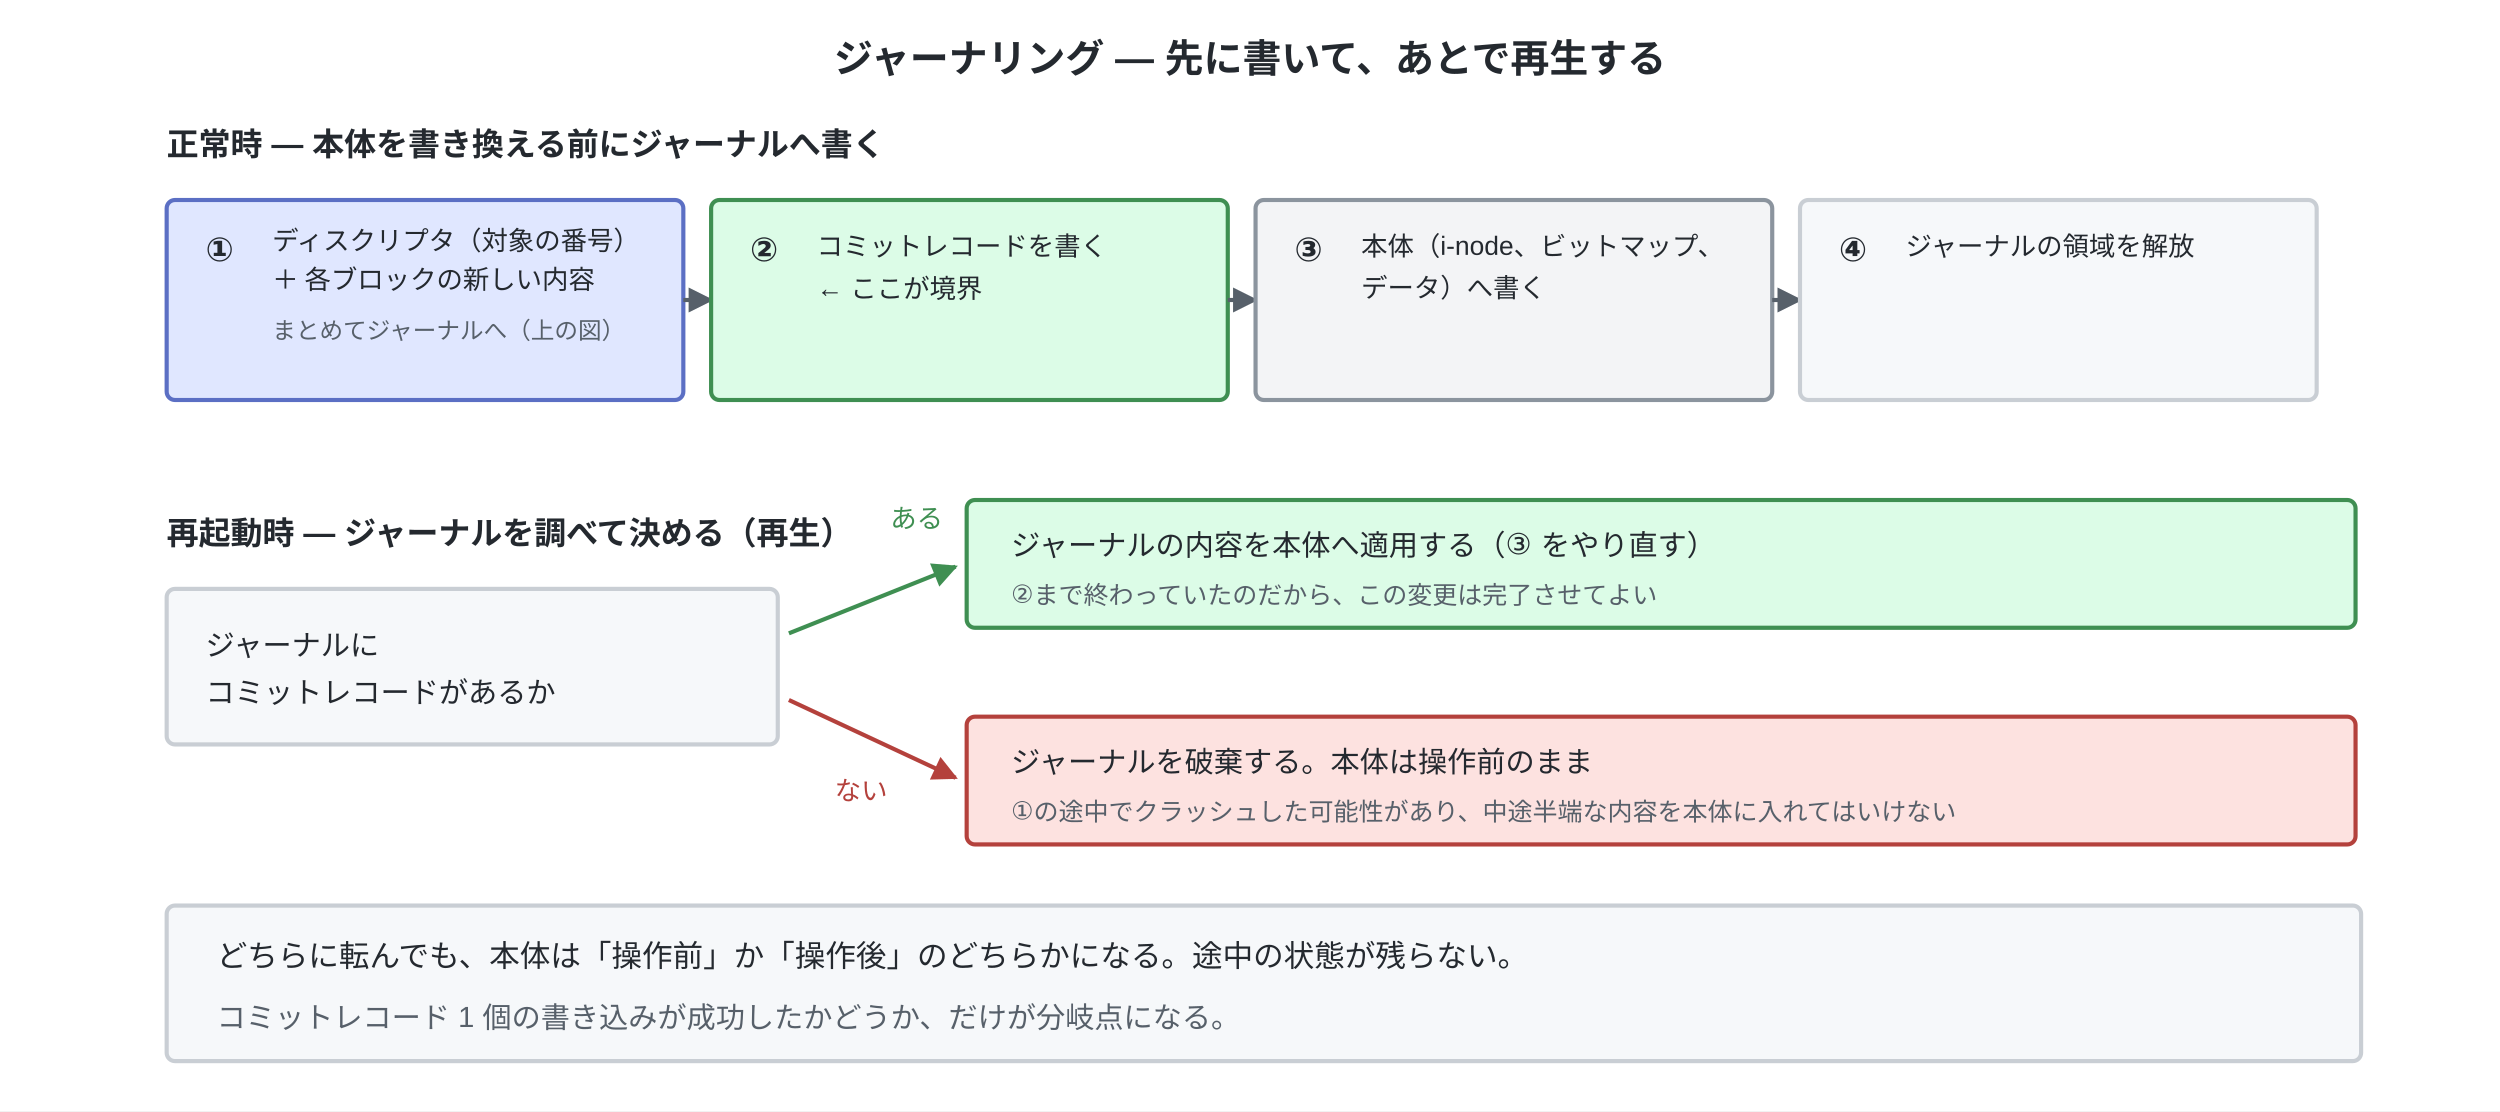
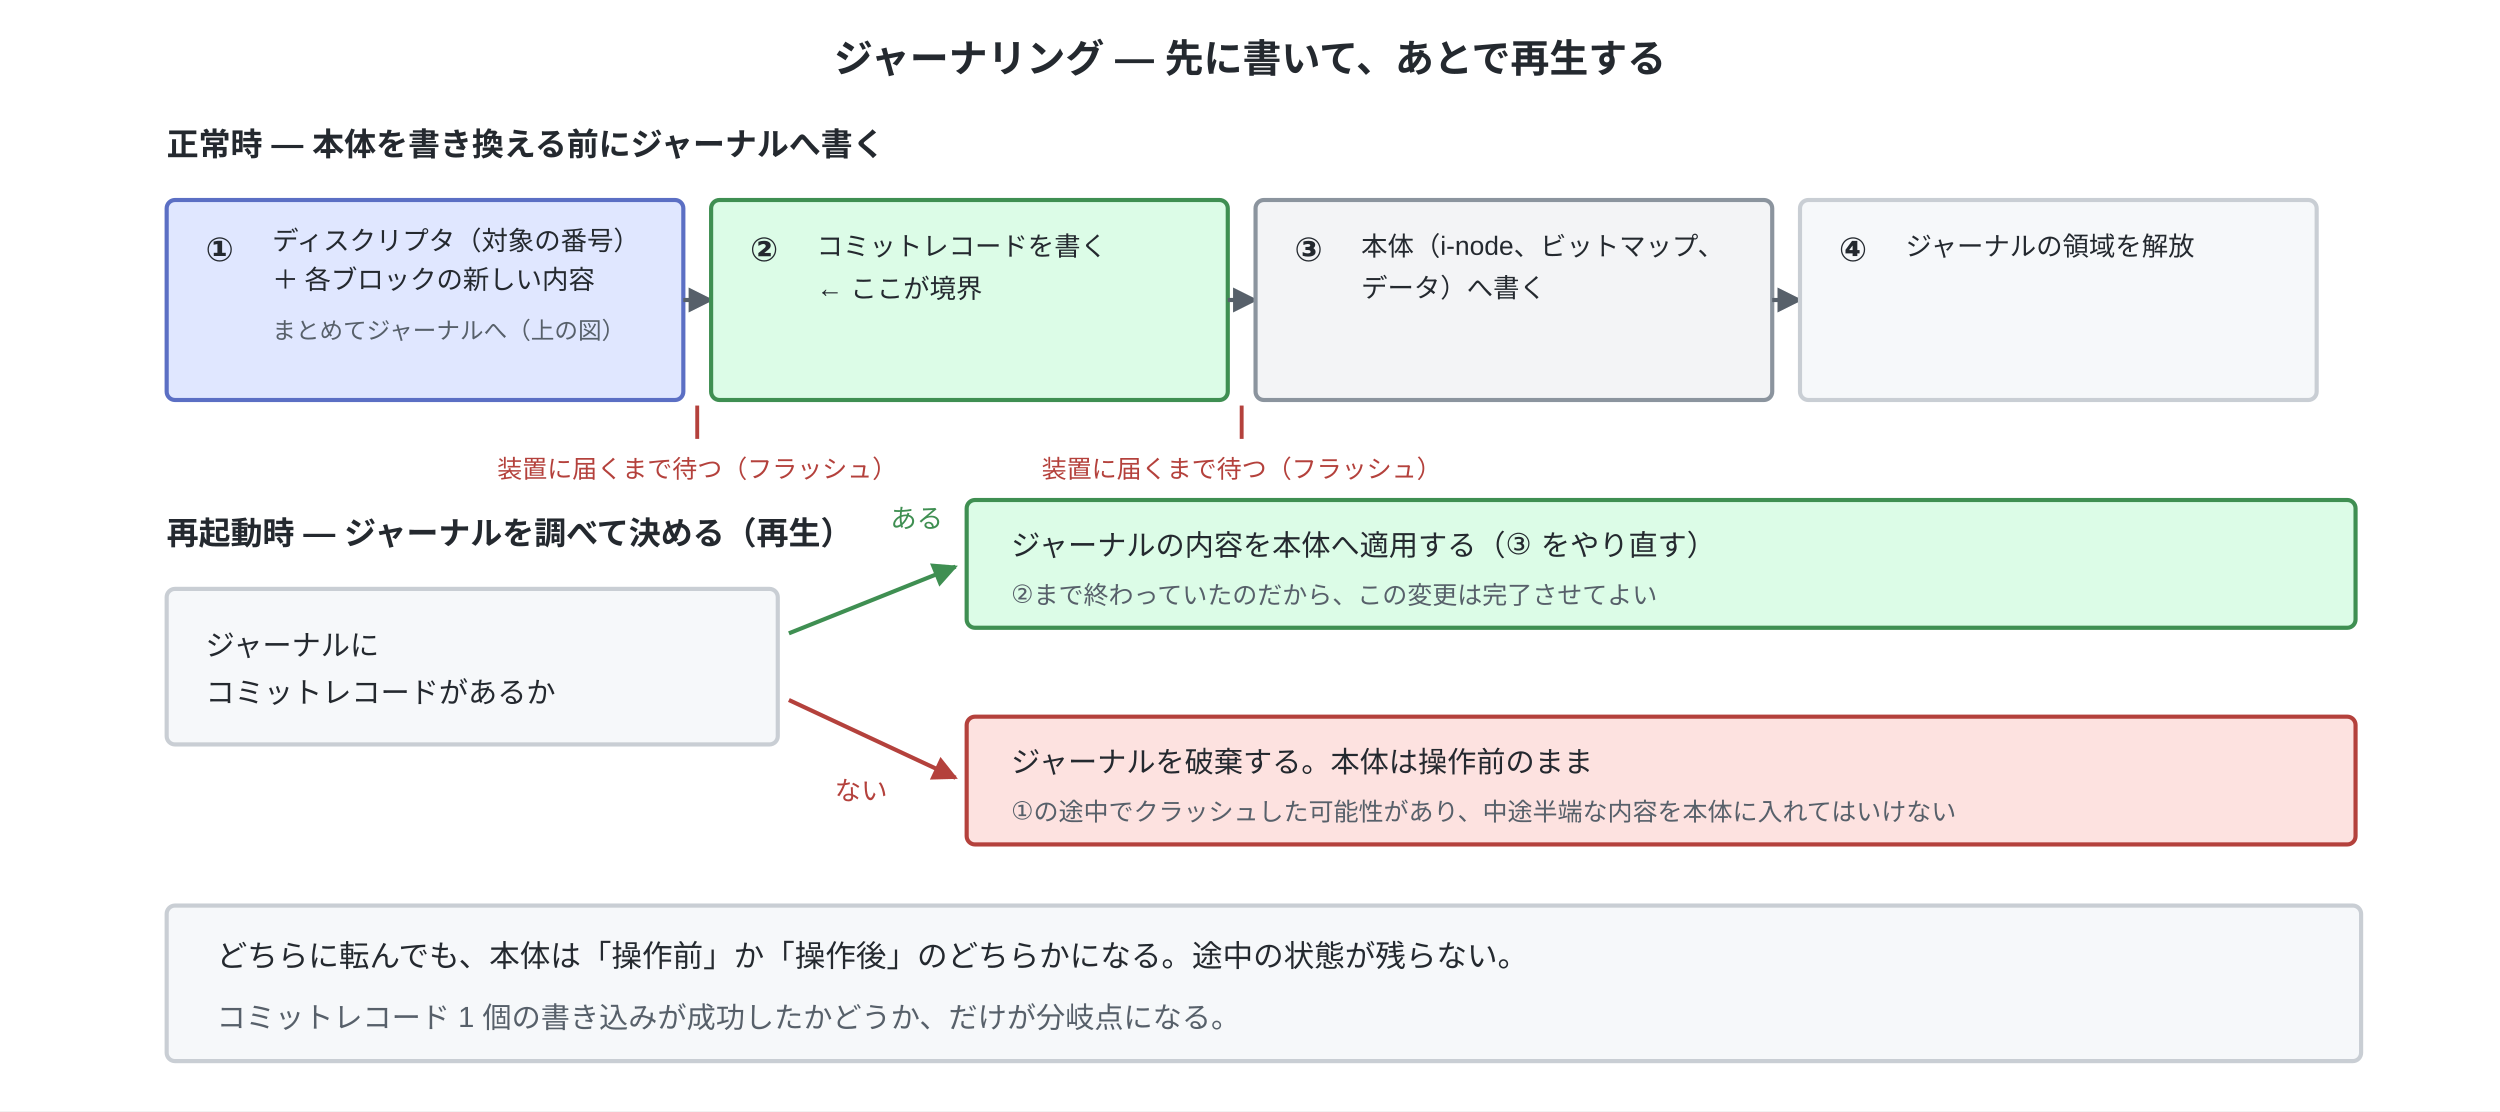
<svg xmlns="http://www.w3.org/2000/svg" width="900" height="400" viewBox="0 0 900 400" role="img" font-family="Helvetica Neue, Arial, Hiragino Sans, Noto Sans JP, sans-serif">
  <rect x="0" y="0" width="900" height="400" fill="#ffffff" />
  <defs>
    <marker id="a" viewBox="0 0 10 10" refX="9" refY="5" markerWidth="6" markerHeight="6" orient="auto-start-reverse">
      <path d="M 0 0 L 10 5 L 0 10 z" fill="#57606a" />
    </marker>
    <marker id="g" viewBox="0 0 10 10" refX="9" refY="5" markerWidth="6" markerHeight="6" orient="auto-start-reverse">
      <path d="M 0 0 L 10 5 L 0 10 z" fill="#3f8f52" />
    </marker>
    <marker id="r" viewBox="0 0 10 10" refX="9" refY="5" markerWidth="6" markerHeight="6" orient="auto-start-reverse">
      <path d="M 0 0 L 10 5 L 0 10 z" fill="#b4413c" />
    </marker>
  </defs>
  <text x="450.0" y="26" font-size="14" fill="#24292f" text-anchor="middle" font-family="Helvetica Neue, Arial, Hiragino Sans, Noto Sans JP, sans-serif" font-weight="bold">ジャーナリング — 先に書いて、あとで再生する</text>
  <text x="60" y="56" font-size="11.5" fill="#24292f" text-anchor="start" font-family="Helvetica Neue, Arial, Hiragino Sans, Noto Sans JP, sans-serif" font-weight="bold">正常時 — 本体を書き換える前にジャーナルへ書く</text>
  <rect x="60" y="72" width="186" height="72" rx="3" fill="#e0e7ff" stroke="#5b6fc4" stroke-width="1.5" />
  <text x="74" y="94" font-size="12" fill="#24292f" text-anchor="start" font-family="Helvetica Neue, Arial, Hiragino Sans, Noto Sans JP, sans-serif" font-weight="bold">①</text>
  <text x="98" y="90" font-size="9.5" fill="#24292f" text-anchor="start" font-family="Helvetica Neue, Arial, Hiragino Sans, Noto Sans JP, sans-serif" font-weight="normal">ディスクリプタ（対象の番号）</text>
  <text x="98" y="104" font-size="9.5" fill="#24292f" text-anchor="start" font-family="Helvetica Neue, Arial, Hiragino Sans, Noto Sans JP, sans-serif" font-weight="normal">＋ 各ブロックの新しい内容</text>
  <text x="98" y="122" font-size="8.5" fill="#57606a" text-anchor="start" font-family="Helvetica Neue, Arial, Hiragino Sans, Noto Sans JP, sans-serif" font-weight="normal">まとめてジャーナルへ（上の図）</text>
  <path d="M 246 108 L 256 108" stroke="#57606a" stroke-width="1.5" fill="none" marker-end="url(#a)" />
  <rect x="256" y="72" width="186" height="72" rx="3" fill="#dcfce7" stroke="#3f8f52" stroke-width="1.5" />
  <text x="270" y="94" font-size="12" fill="#24292f" text-anchor="start" font-family="Helvetica Neue, Arial, Hiragino Sans, Noto Sans JP, sans-serif" font-weight="bold">②</text>
  <text x="294" y="92" font-size="9.5" fill="#24292f" text-anchor="start" font-family="Helvetica Neue, Arial, Hiragino Sans, Noto Sans JP, sans-serif" font-weight="normal">コミットレコードを書く</text>
  <text x="294" y="107" font-size="9.5" fill="#24292f" text-anchor="start" font-family="Helvetica Neue, Arial, Hiragino Sans, Noto Sans JP, sans-serif" font-weight="normal">← ここが境界</text>
  <path d="M 442 108 L 452 108" stroke="#57606a" stroke-width="1.5" fill="none" marker-end="url(#a)" />
  <rect x="452" y="72" width="186" height="72" rx="3" fill="#f3f4f6" stroke="#8b949e" stroke-width="1.5" />
  <text x="466" y="94" font-size="12" fill="#24292f" text-anchor="start" font-family="Helvetica Neue, Arial, Hiragino Sans, Noto Sans JP, sans-serif" font-weight="bold">③</text>
  <text x="490" y="92" font-size="9.5" fill="#24292f" text-anchor="start" font-family="Helvetica Neue, Arial, Hiragino Sans, Noto Sans JP, sans-serif" font-weight="normal">本体（i-node、ビットマップ、</text>
  <text x="490" y="107" font-size="9.5" fill="#24292f" text-anchor="start" font-family="Helvetica Neue, Arial, Hiragino Sans, Noto Sans JP, sans-serif" font-weight="normal">データ）へ書く</text>
  <path d="M 638 108 L 648 108" stroke="#57606a" stroke-width="1.5" fill="none" marker-end="url(#a)" />
  <rect x="648" y="72" width="186" height="72" rx="3" fill="#f6f8fa" stroke="#c9ced4" stroke-width="1.5" />
  <text x="662" y="94" font-size="12" fill="#24292f" text-anchor="start" font-family="Helvetica Neue, Arial, Hiragino Sans, Noto Sans JP, sans-serif" font-weight="bold">④</text>
  <text x="686" y="92" font-size="9.5" fill="#24292f" text-anchor="start" font-family="Helvetica Neue, Arial, Hiragino Sans, Noto Sans JP, sans-serif" font-weight="normal">ジャーナルの領域を解放</text>
  <text x="60" y="196" font-size="11.5" fill="#24292f" text-anchor="start" font-family="Helvetica Neue, Arial, Hiragino Sans, Noto Sans JP, sans-serif" font-weight="bold">再起動時 — ジャーナルを調べて決める（再生）</text>
  <rect x="60" y="212" width="220" height="56" rx="3" fill="#f6f8fa" stroke="#c9ced4" stroke-width="1.5" />
  <text x="74" y="236" font-size="10.5" fill="#24292f" text-anchor="start" font-family="Helvetica Neue, Arial, Hiragino Sans, Noto Sans JP, sans-serif" font-weight="normal">ジャーナルに</text>
  <text x="74" y="253" font-size="10.5" fill="#24292f" text-anchor="start" font-family="Helvetica Neue, Arial, Hiragino Sans, Noto Sans JP, sans-serif" font-weight="normal">コミットレコードがあるか</text>
  <path d="M 284 228 L 344 204" stroke="#3f8f52" stroke-width="1.5" fill="none" marker-end="url(#g)" />
  <text x="330" y="190" font-size="9.5" fill="#3f8f52" text-anchor="middle" font-family="Helvetica Neue, Arial, Hiragino Sans, Noto Sans JP, sans-serif" font-weight="normal">ある</text>
  <rect x="348" y="180" width="500" height="46" rx="3" fill="#dcfce7" stroke="#3f8f52" stroke-width="1.5" />
  <text x="364" y="200" font-size="10.5" fill="#24292f" text-anchor="start" font-family="Helvetica Neue, Arial, Hiragino Sans, Noto Sans JP, sans-serif" font-weight="normal">ジャーナルの内容を本体へ適用する（③ をやり直す）</text>
  <text x="364" y="217" font-size="9" fill="#57606a" text-anchor="start" font-family="Helvetica Neue, Arial, Hiragino Sans, Noto Sans JP, sans-serif" font-weight="normal">②まで終わっていたのだから、この変更は完了させてよい</text>
  <path d="M 284 252 L 344 280" stroke="#b4413c" stroke-width="1.5" fill="none" marker-end="url(#r)" />
  <text x="310" y="288" font-size="9.5" fill="#b4413c" text-anchor="middle" font-family="Helvetica Neue, Arial, Hiragino Sans, Noto Sans JP, sans-serif" font-weight="normal">ない</text>
  <rect x="348" y="258" width="500" height="46" rx="3" fill="#fde2e0" stroke="#b4413c" stroke-width="1.5" />
  <text x="364" y="278" font-size="10.5" fill="#24292f" text-anchor="start" font-family="Helvetica Neue, Arial, Hiragino Sans, Noto Sans JP, sans-serif" font-weight="normal">ジャーナルを破棄する。本体は操作前のまま</text>
  <text x="364" y="295" font-size="9" fill="#57606a" text-anchor="start" font-family="Helvetica Neue, Arial, Hiragino Sans, Noto Sans JP, sans-serif" font-weight="normal">①の途中でクラッシュした可能性があり、中途半端な内容を本体に入れてはいけない</text>
  <rect x="60" y="326" width="790" height="56" rx="3" fill="#f6f8fa" stroke="#c9ced4" stroke-width="1.5" />
  <text x="78" y="348" font-size="11" fill="#24292f" text-anchor="start" font-family="Helvetica Neue, Arial, Hiragino Sans, Noto Sans JP, sans-serif" font-weight="normal">どちらに転んでも、本体は「操作前」か「操作後」のどちらかになる。途中の状態が残らない。</text>
  <text x="78" y="370" font-size="10.5" fill="#57606a" text-anchor="start" font-family="Helvetica Neue, Arial, Hiragino Sans, Noto Sans JP, sans-serif" font-weight="normal">コミットレコード 1 個の書き込みが成功したかどうか、だけが分岐点になる。</text>
+   <line x1="251" y1="146" x2="251" y2="158" stroke="#b4413c" stroke-width="1.4" />
+   <text x="251" y="172" font-size="9" fill="#b4413c" text-anchor="middle" font-family="Helvetica Neue, Arial, Hiragino Sans, Noto Sans JP, sans-serif" font-weight="normal">装置に届くまで待つ（フラッシュ）</text>
+   <line x1="447" y1="146" x2="447" y2="158" stroke="#b4413c" stroke-width="1.4" />
+   <text x="447" y="172" font-size="9" fill="#b4413c" text-anchor="middle" font-family="Helvetica Neue, Arial, Hiragino Sans, Noto Sans JP, sans-serif" font-weight="normal">装置に届くまで待つ（フラッシュ）</text>
</svg>
